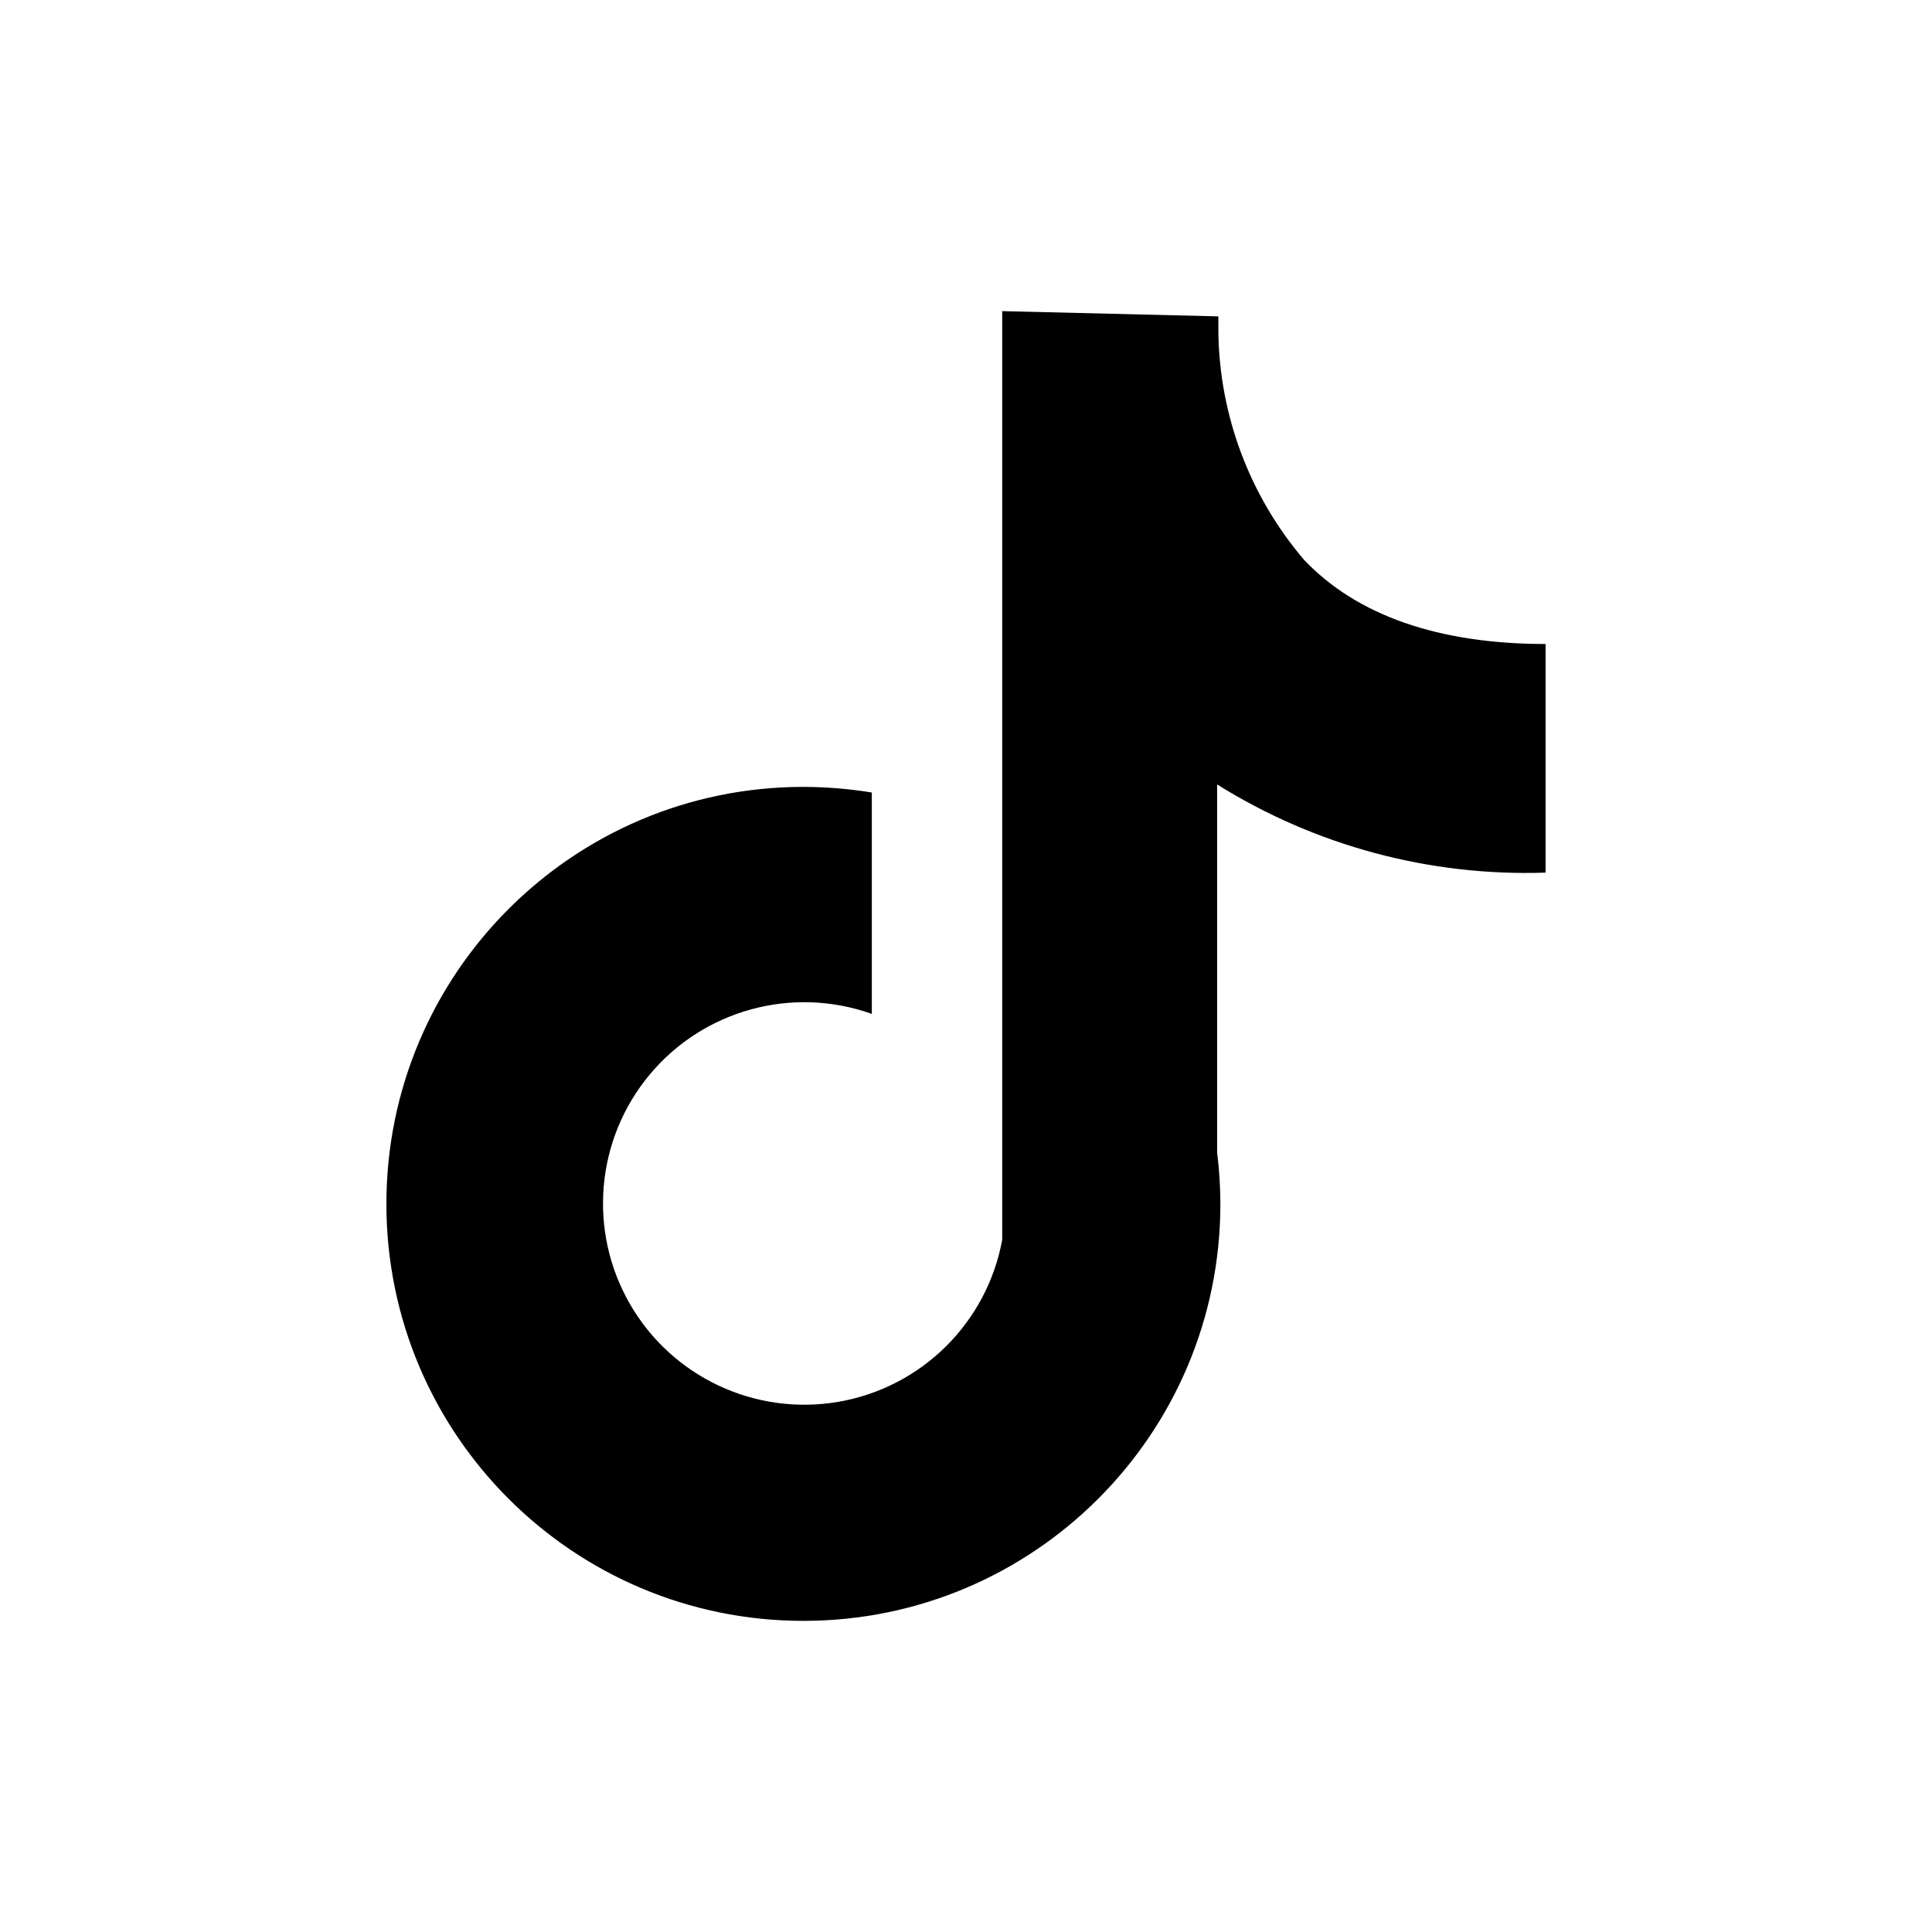
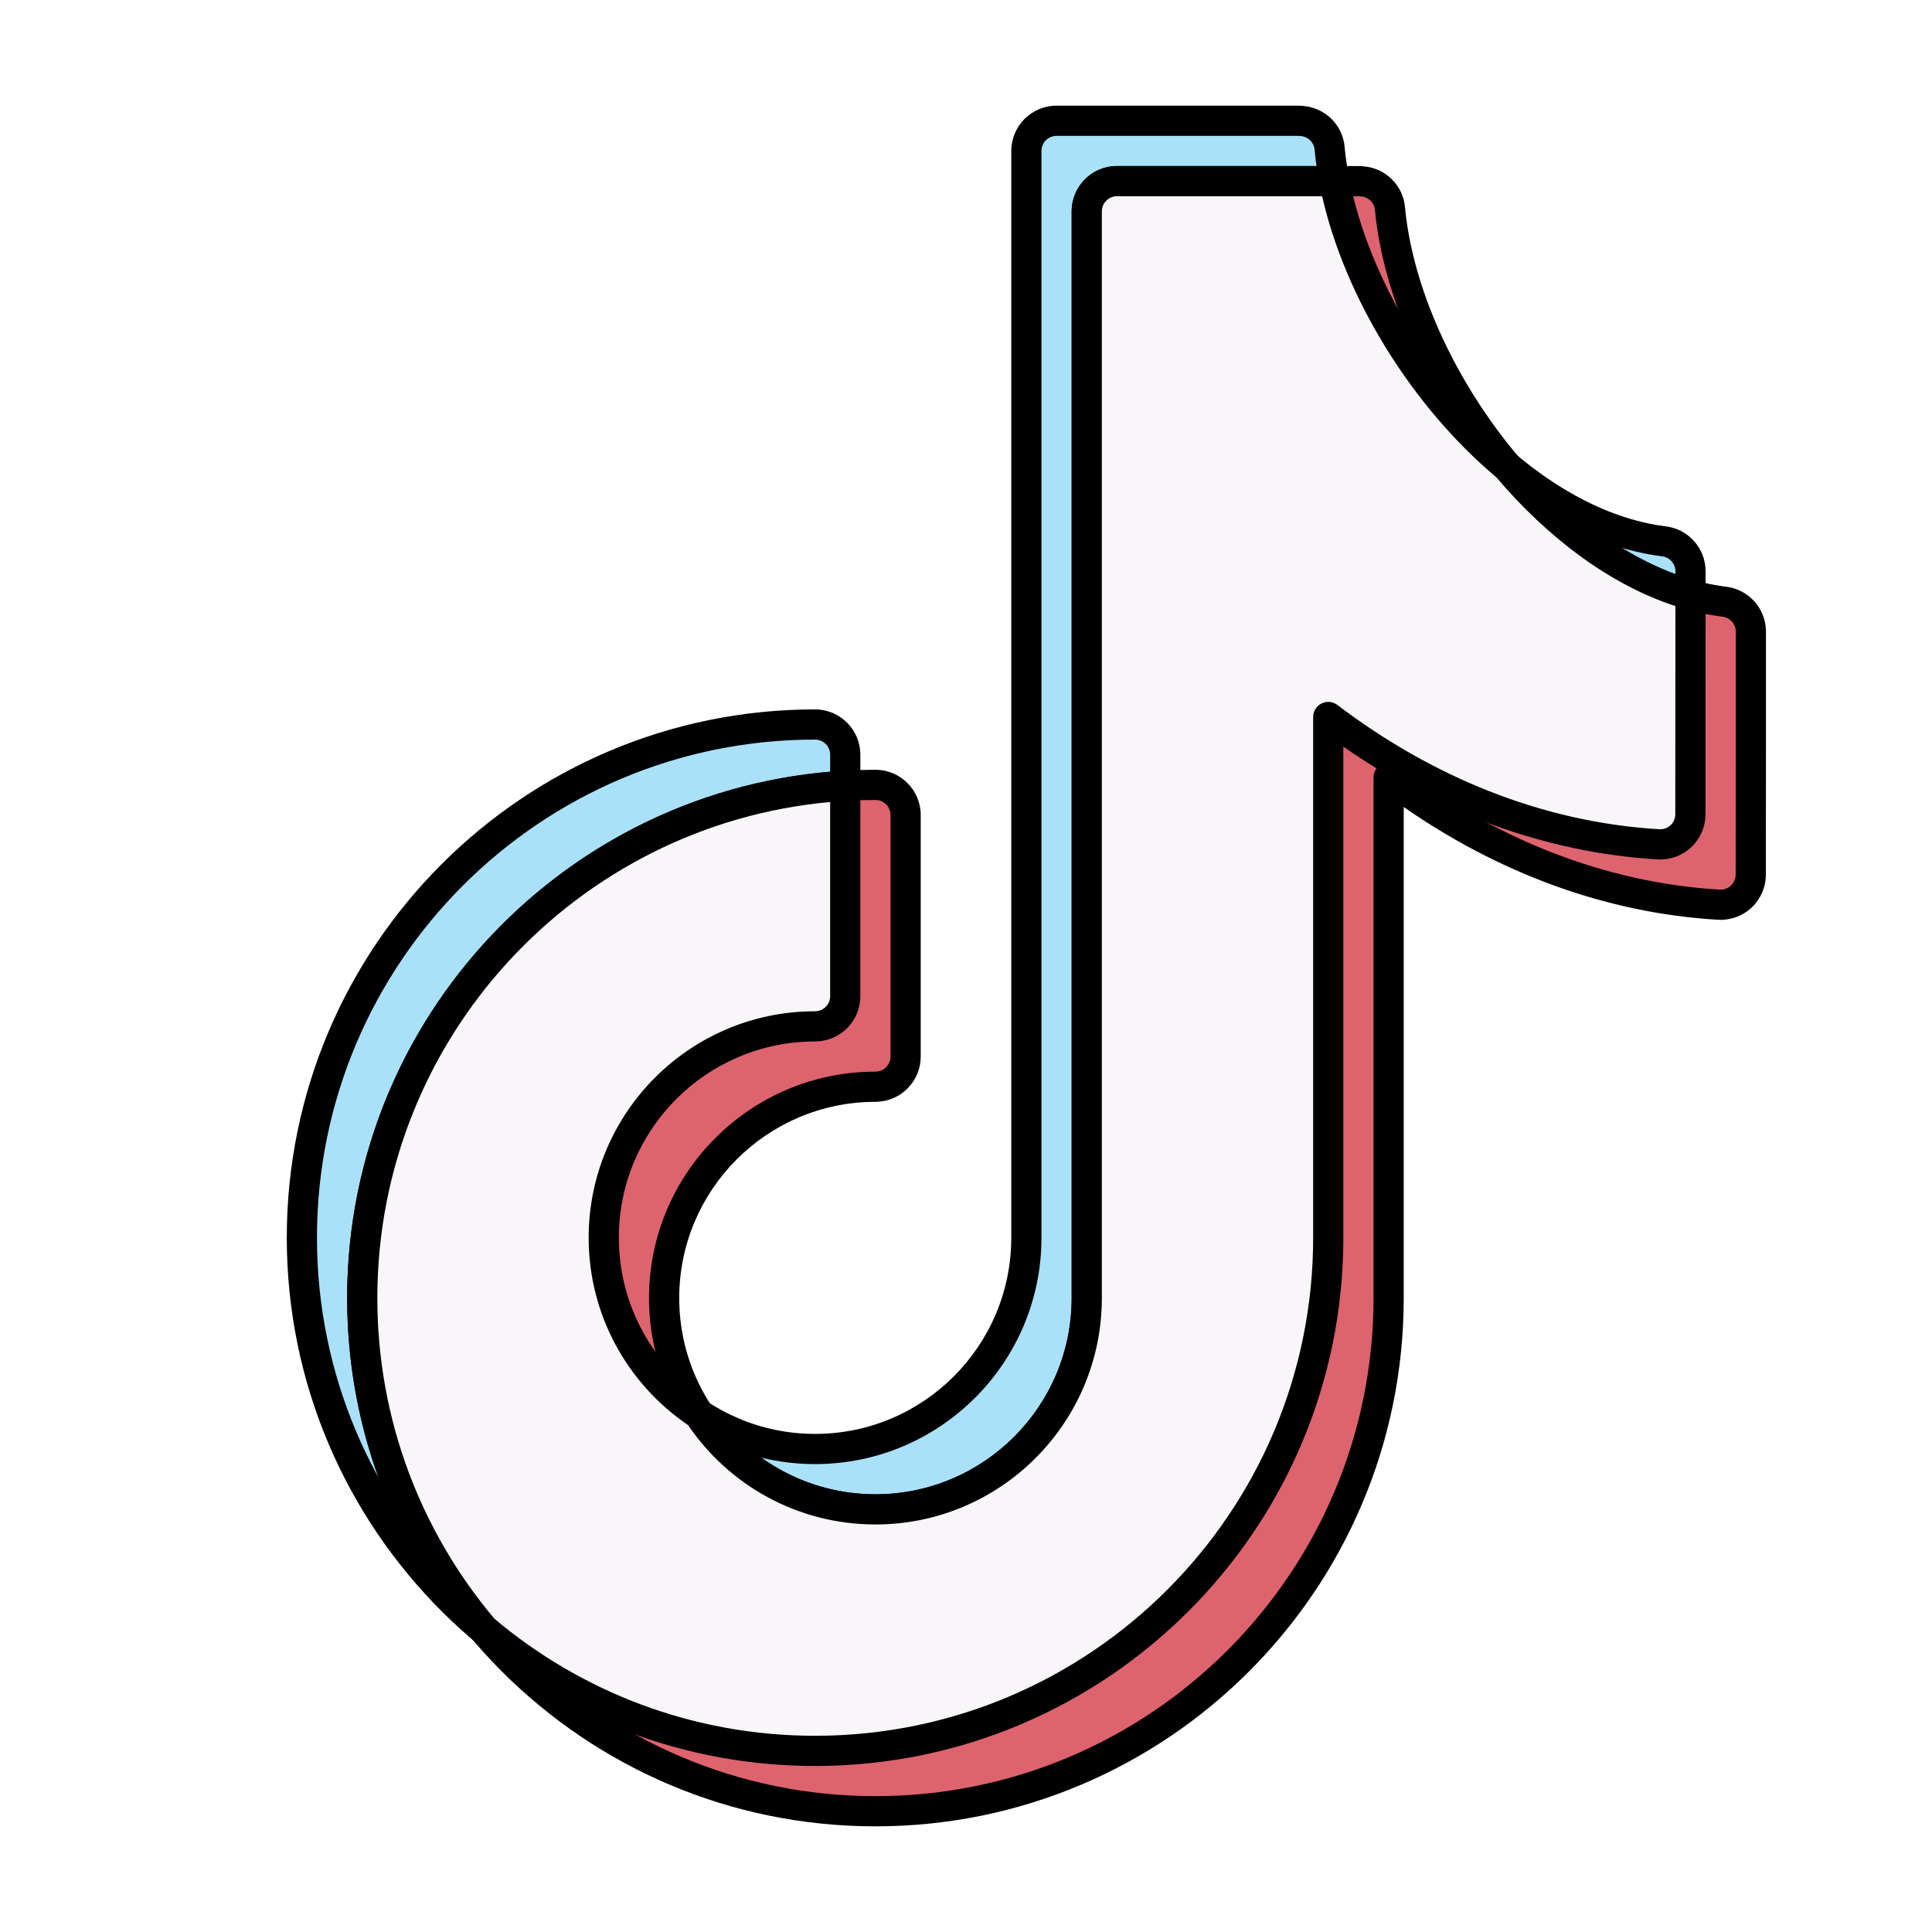
- <svg xmlns="http://www.w3.org/2000/svg" width="48" height="48" id="tiktok">
-   <path d="M38.4 21.68V16c-2.66 0-4.69-.71-6-2.09a8.9 8.9 0 0 1-2.13-5.64v-.41l-5.37-.13V30.8a5 5 0 1 1-3.24-5.61v-5.5a10.64 10.64 0 0 0-1.7-.14 10.36 10.36 0 1 0 10.36 10.36 10.56 10.56 0 0 0-.08-1.27v-9.15a14.48 14.48 0 0 0 8.16 2.19Z" />
+ <svg xmlns="http://www.w3.org/2000/svg" fill-rule="evenodd" stroke-linejoin="round" stroke-miterlimit="2" clip-rule="evenodd" viewBox="0 0 64 64" id="tiktok">
+   <rect width="64" height="64" fill="none" />
+   <path fill="#aae1f9" d="M37,86L45,86C45.046,86 45.092,86.003 45.136,86.009C45.62,86.049 46.01,86.436 46.046,86.928C46.58,92.482 51.718,99.243 57.101,99.93C57.611,99.982 58,100.412 58,100.925C58,102.797 58,107.022 57.996,108.975C57.996,109.247 57.884,109.508 57.687,109.695C57.49,109.883 57.225,109.982 56.953,109.97C52.945,109.736 49.191,108.176 46,105.751L46,123C46,132.383 38.383,140 29,140C19.617,140 12,132.383 12,123C12,113.617 19.617,106 29,106C29,106 29,106 29,106C29.552,106 30,106.448 30,107C30,108.887 30,113.036 30,115C29.999,115.552 29.552,115.999 29,115.999C29,116 29,116 29,116C25.137,116 22,119.137 22,123C22,126.863 25.137,130 29,130C32.863,130 36,126.863 36,123C36,123 36,92.909 36,87C36,86.448 36.448,86 37,86Z" transform="translate(-2 -82)" />
+   <path d="M29.048,116.498C29.032,116.499 29.016,116.5 29,116.5C25.413,116.5 22.5,119.413 22.5,123C22.5,126.587 25.413,129.5 29,129.5C32.587,129.5 35.5,126.587 35.5,123C35.5,123 35.5,92.909 35.5,87C35.5,86.172 36.172,85.5 37,85.5L45,85.5C45.064,85.5 45.126,85.504 45.188,85.512C45.91,85.576 46.491,86.156 46.543,86.88C46.854,90.108 48.778,93.752 51.387,96.299C53.1,97.97 55.11,99.172 57.163,99.434C57.923,99.517 58.5,100.159 58.5,100.925C58.5,102.797 58.5,107.023 58.496,108.975C58.496,109.384 58.328,109.775 58.032,110.057C57.737,110.339 57.338,110.488 56.924,110.469C53.148,110.249 49.591,108.883 46.5,106.733L46.5,123C46.5,132.659 38.659,140.5 29,140.5C19.341,140.5 11.5,132.659 11.5,123C11.5,113.341 19.341,105.5 29,105.5C29,105.5 29,105.5 29,105.5C29.828,105.5 30.5,106.172 30.5,107C30.5,108.887 30.5,113.036 30.5,115C30.499,115.812 29.854,116.473 29.048,116.498ZM28.967,115.5C28.978,115.499 28.989,115.499 29,115.499C29.276,115.499 29.5,115.275 29.5,115C29.5,113.036 29.5,108.887 29.5,107C29.5,106.724 29.276,106.5 29,106.5C29,106.5 29,106.5 29,106.5C19.893,106.5 12.5,113.893 12.5,123C12.5,132.107 19.893,139.5 29,139.5C38.107,139.5 45.5,132.107 45.5,123L45.5,105.751C45.5,105.561 45.608,105.387 45.778,105.303C45.948,105.219 46.151,105.238 46.303,105.353C49.414,107.718 53.074,109.243 56.977,109.47C57.112,109.476 57.244,109.427 57.342,109.334C57.44,109.24 57.496,109.111 57.496,108.974C57.5,107.022 57.5,102.797 57.5,100.925C57.5,100.669 57.306,100.454 57.05,100.428L57.037,100.426C54.785,100.139 52.567,98.847 50.689,97.014C47.91,94.303 45.878,90.413 45.547,86.964C45.529,86.72 45.336,86.527 45.095,86.508L45,86.5C45,86.5 37.021,86.5 37.021,86.5C37.021,86.5 37,86.5 37,86.5C36.724,86.5 36.5,86.724 36.5,87C36.5,92.909 36.5,123 36.5,123C36.5,127.139 33.139,130.5 29,130.5C24.861,130.5 21.5,127.139 21.5,123C21.5,118.871 24.843,115.517 28.967,115.5Z" transform="translate(-2 -82)" />
+   <path fill="#dd636e" d="M37,86L45,86C45.046,86 45.092,86.003 45.136,86.009C45.62,86.049 46.01,86.436 46.046,86.928C46.58,92.482 51.718,99.243 57.101,99.93C57.611,99.982 58,100.412 58,100.925C58,102.797 58,107.022 57.996,108.975C57.996,109.247 57.884,109.508 57.687,109.695C57.49,109.883 57.225,109.982 56.953,109.97C52.945,109.736 49.191,108.176 46,105.751L46,123C46,132.383 38.383,140 29,140C19.617,140 12,132.383 12,123C12,113.617 19.617,106 29,106C29,106 29,106 29,106C29.552,106 30,106.448 30,107C30,108.887 30,113.036 30,115C29.999,115.552 29.552,115.999 29,115.999C29,116 29,116 29,116C25.137,116 22,119.137 22,123C22,126.863 25.137,130 29,130C32.863,130 36,126.863 36,123C36,123 36,92.909 36,87C36,86.448 36.448,86 37,86Z" transform="translate(0 -80)" />
+   <path d="M29.048,116.498C29.032,116.499 29.016,116.5 29,116.5C25.413,116.5 22.5,119.413 22.5,123C22.5,126.587 25.413,129.5 29,129.5C32.587,129.5 35.5,126.587 35.5,123C35.5,123 35.5,92.909 35.5,87C35.5,86.172 36.172,85.5 37,85.5L45,85.5C45.064,85.5 45.126,85.504 45.188,85.512C45.91,85.576 46.491,86.156 46.543,86.88C46.854,90.108 48.778,93.752 51.387,96.299C53.1,97.97 55.11,99.172 57.163,99.434C57.923,99.517 58.5,100.159 58.5,100.925C58.5,102.797 58.5,107.023 58.496,108.975C58.496,109.384 58.328,109.775 58.032,110.057C57.737,110.339 57.338,110.488 56.924,110.469C53.148,110.249 49.591,108.883 46.5,106.733L46.5,123C46.5,132.659 38.659,140.5 29,140.5C19.341,140.5 11.5,132.659 11.5,123C11.5,113.341 19.341,105.5 29,105.5C29,105.5 29,105.5 29,105.5C29.828,105.5 30.5,106.172 30.5,107C30.5,108.887 30.5,113.036 30.5,115C30.499,115.812 29.854,116.473 29.048,116.498ZM45.5,123L45.5,105.751C45.5,105.561 45.608,105.387 45.778,105.303C45.948,105.219 46.151,105.238 46.303,105.353C49.414,107.718 53.074,109.243 56.977,109.47C57.112,109.476 57.244,109.427 57.342,109.334C57.44,109.24 57.496,109.111 57.496,108.974C57.5,107.022 57.5,102.797 57.5,100.925C57.5,100.669 57.306,100.454 57.05,100.428L57.037,100.426C54.785,100.139 52.567,98.847 50.689,97.014C47.91,94.303 45.878,90.413 45.547,86.964C45.529,86.72 45.336,86.527 45.095,86.508L45,86.5C45,86.5 37.021,86.5 37.021,86.5C37.021,86.5 37,86.5 37,86.5C36.724,86.5 36.5,86.724 36.5,87C36.5,92.909 36.5,123 36.5,123C36.5,127.139 33.139,130.5 29,130.5C24.861,130.5 21.5,127.139 21.5,123C21.5,118.871 24.843,115.517 28.967,115.5C28.978,115.499 28.989,115.499 29,115.499C29.276,115.499 29.5,115.275 29.5,115C29.5,113.036 29.5,108.887 29.5,107C29.5,106.724 29.276,106.5 29,106.5C29,106.5 29,106.5 29,106.5C19.893,106.5 12.5,113.893 12.5,123C12.5,132.107 19.893,139.5 29,139.5C38.107,139.5 45.5,132.107 45.5,123Z" transform="translate(0 -80)" />
+   <path fill="#f9f6f9" d="M44.202,86C44.864,89.41 47.086,93.089 49.924,95.458C51.643,97.493 53.774,99.086 56,99.706C56,101.793 55.999,105.26 55.996,106.975C55.996,107.247 55.884,107.508 55.687,107.695C55.49,107.883 55.225,107.982 54.953,107.97C50.945,107.736 47.191,106.176 44,103.751L44,121C44,130.383 36.383,138 27,138C22.817,138 18.985,136.486 16.023,133.977C13.514,131.015 12,127.183 12,123C12,113.953 19.082,106.548 28,106.029L28,113C27.999,113.552 27.552,113.999 27,113.999C27,114 27,114 27,114C23.137,114 20,117.137 20,121C20,123.443 21.254,125.595 23.153,126.847C24.405,128.746 26.557,130 29,130C32.863,130 36,126.863 36,123C36,123 36,92.909 36,87C36,86.448 36.448,86 37,86L44.202,86Z" transform="translate(0 -80)" />
+   <path d="M27.048,114.498C27.032,114.499 27.016,114.5 27,114.5C23.413,114.5 20.5,117.413 20.5,121C20.5,123.269 21.665,125.267 23.428,126.43C23.484,126.467 23.533,126.516 23.57,126.572C24.733,128.335 26.731,129.5 29,129.5C32.587,129.5 35.5,126.587 35.5,123C35.5,123 35.5,92.909 35.5,87C35.5,86.172 36.172,85.5 37,85.5L44.202,85.5C44.442,85.5 44.647,85.67 44.693,85.905C45.335,89.212 47.493,92.777 50.245,95.074L50.306,95.135C51.956,97.09 53.997,98.629 56.134,99.224C56.35,99.285 56.5,99.482 56.5,99.706C56.5,101.794 56.499,105.261 56.496,106.975C56.496,107.384 56.328,107.775 56.032,108.057C55.737,108.339 55.338,108.488 54.924,108.469C51.148,108.249 47.591,106.883 44.5,104.733L44.5,121C44.5,130.659 36.659,138.5 27,138.5C22.694,138.5 18.749,136.942 15.7,134.359L15.641,134.3C13.058,131.251 11.5,127.306 11.5,123C11.5,113.687 18.79,106.064 27.971,105.53C28.108,105.522 28.243,105.571 28.343,105.666C28.443,105.76 28.5,105.892 28.5,106.029C28.5,106.029 28.5,113 28.5,113C28.499,113.812 27.854,114.473 27.048,114.498ZM43.797,86.5L37,86.5C36.724,86.5 36.5,86.724 36.5,87C36.5,92.909 36.5,123 36.5,123C36.5,127.139 33.139,130.5 29,130.5C26.419,130.5 24.142,129.194 22.792,127.208C20.806,125.858 19.5,123.581 19.5,121C19.5,116.871 22.843,113.517 26.967,113.5C26.978,113.499 26.989,113.499 27,113.499C27.276,113.499 27.5,113.275 27.5,113L27.5,106.568C19.094,107.327 12.5,114.4 12.5,123C12.5,127.045 13.958,130.751 16.378,133.622C19.249,136.042 22.955,137.5 27,137.5C36.107,137.5 43.5,130.107 43.5,121L43.5,103.751C43.5,103.561 43.608,103.387 43.778,103.303C43.948,103.219 44.151,103.238 44.303,103.353C47.414,105.718 51.074,107.243 54.977,107.47C55.112,107.476 55.244,107.427 55.342,107.334C55.44,107.24 55.496,107.111 55.496,106.974C55.499,105.358 55.5,102.184 55.5,100.077C53.33,99.372 51.257,97.802 49.57,95.813C46.774,93.465 44.566,89.883 43.797,86.5Z" transform="translate(0 -80)" />
</svg>
